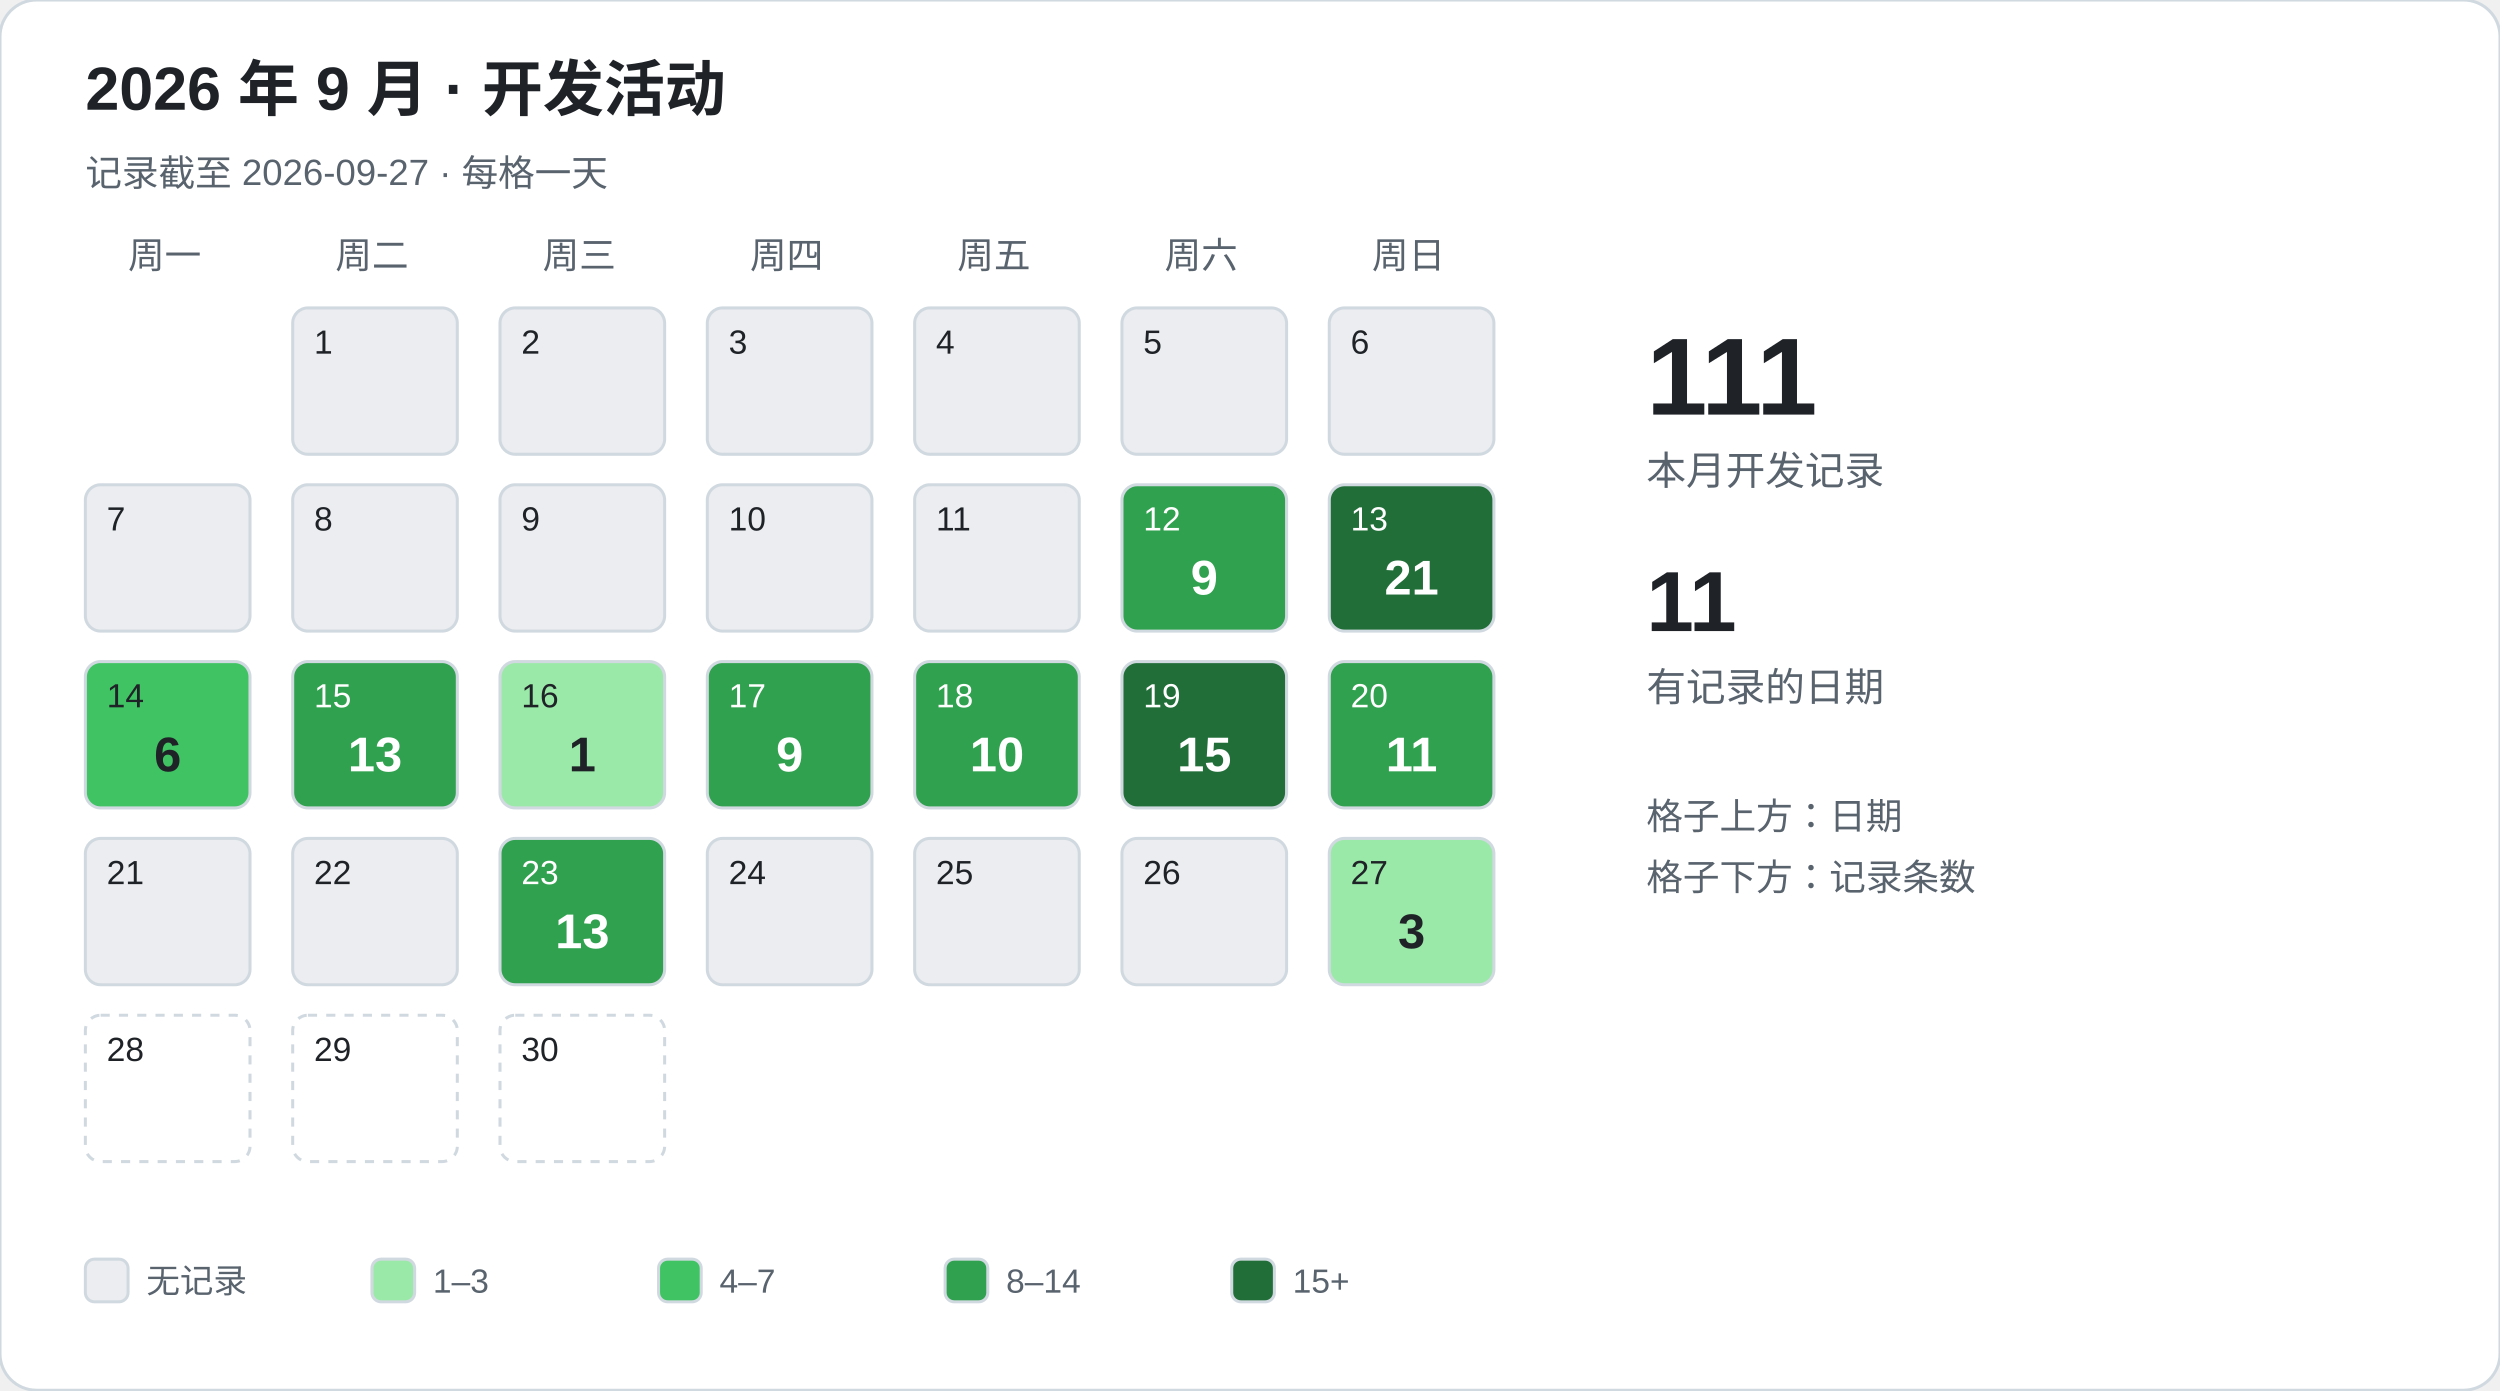
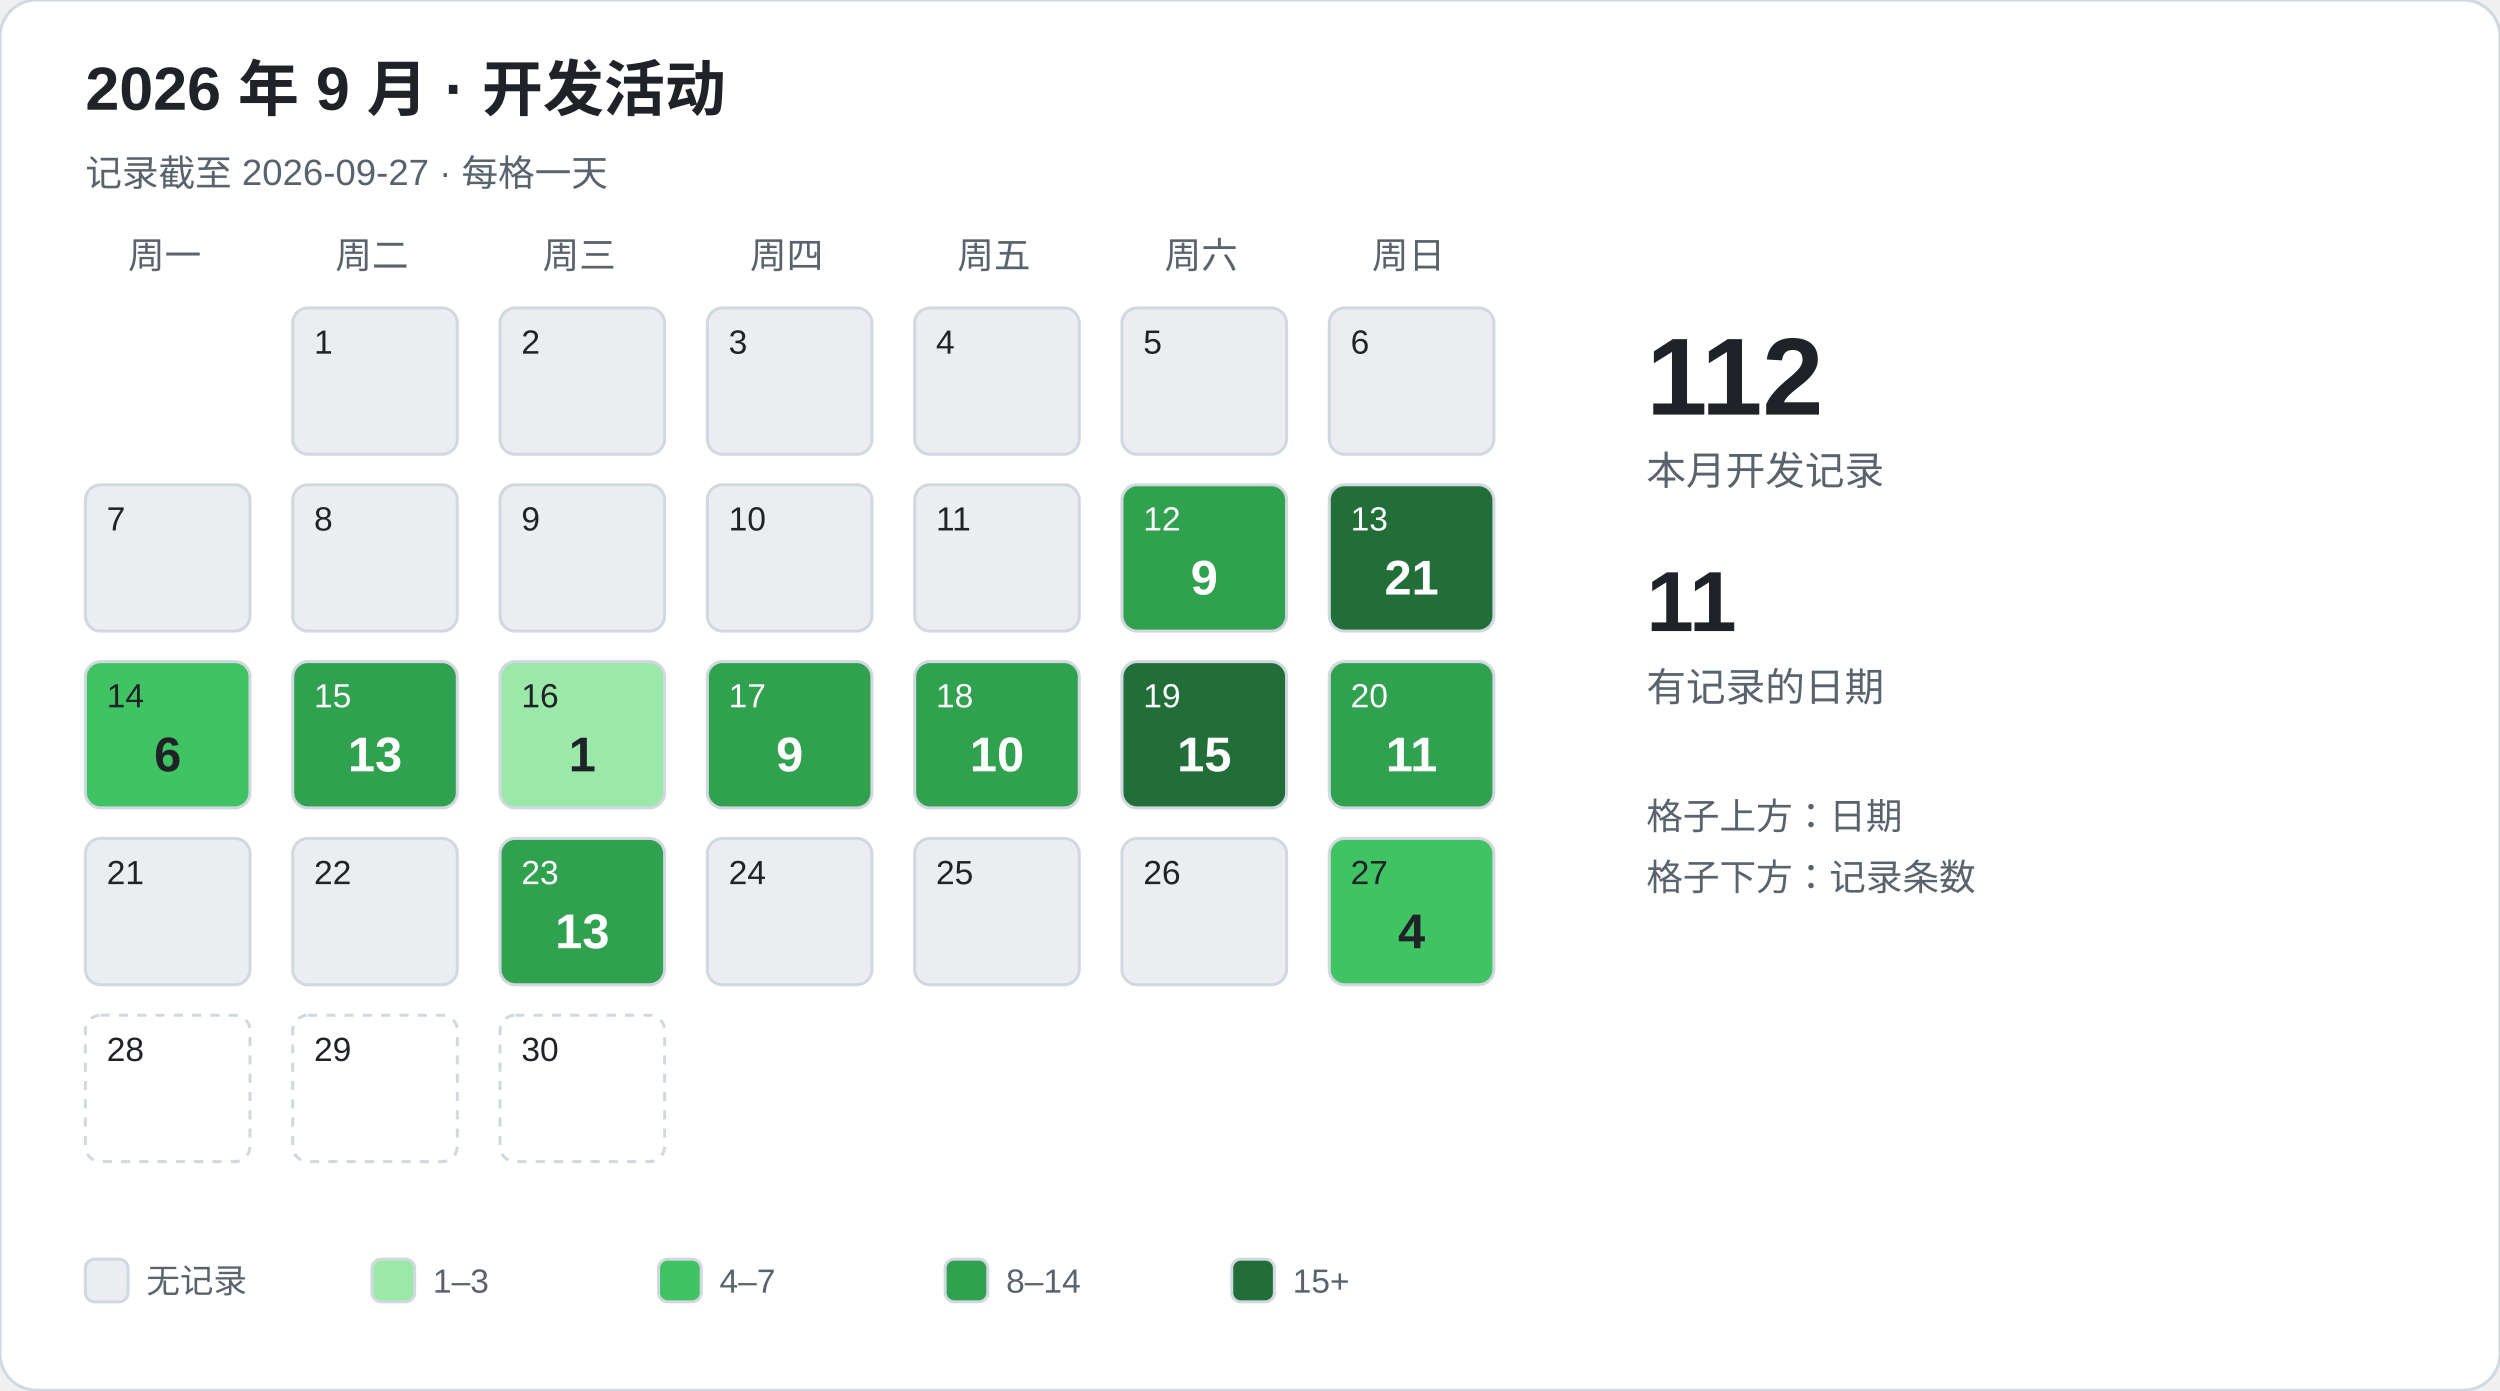
<svg xmlns="http://www.w3.org/2000/svg" width="820" height="456" viewBox="0 0 820 456" role="img" aria-labelledby="title desc">
  <rect width="100%" height="100%" rx="12" fill="#ffffff" stroke="#d1d9e0" />
  <g font-family="Arial, PingFang SC, Microsoft YaHei, sans-serif" fill="#1f2328">
    <text x="28" y="36" font-size="20" font-weight="600">2026 年 9 月 · 开发活动</text>
    <text x="28" y="61" font-size="12" fill="#59636e">记录截至 2026-09-27 · 每格一天</text>
    <text x="54" y="88" text-anchor="middle" font-size="12" fill="#59636e">周一</text>
    <text x="122" y="88" text-anchor="middle" font-size="12" fill="#59636e">周二</text>
    <text x="190" y="88" text-anchor="middle" font-size="12" fill="#59636e">周三</text>
    <text x="258" y="88" text-anchor="middle" font-size="12" fill="#59636e">周四</text>
    <text x="326" y="88" text-anchor="middle" font-size="12" fill="#59636e">周五</text>
    <text x="394" y="88" text-anchor="middle" font-size="12" fill="#59636e">周六</text>
    <text x="462" y="88" text-anchor="middle" font-size="12" fill="#59636e">周日</text>
    <g>
      <rect x="96" y="101" width="54" height="48" rx="5" fill="#ebedf0" stroke="#d1d9e0" />
      <text x="103" y="116" font-size="11" fill="#1f2328">1</text>
    </g>
    <g>
      <rect x="164" y="101" width="54" height="48" rx="5" fill="#ebedf0" stroke="#d1d9e0" />
      <text x="171" y="116" font-size="11" fill="#1f2328">2</text>
    </g>
    <g>
      <rect x="232" y="101" width="54" height="48" rx="5" fill="#ebedf0" stroke="#d1d9e0" />
      <text x="239" y="116" font-size="11" fill="#1f2328">3</text>
    </g>
    <g>
      <rect x="300" y="101" width="54" height="48" rx="5" fill="#ebedf0" stroke="#d1d9e0" />
      <text x="307" y="116" font-size="11" fill="#1f2328">4</text>
    </g>
    <g>
      <rect x="368" y="101" width="54" height="48" rx="5" fill="#ebedf0" stroke="#d1d9e0" />
      <text x="375" y="116" font-size="11" fill="#1f2328">5</text>
    </g>
    <g>
      <rect x="436" y="101" width="54" height="48" rx="5" fill="#ebedf0" stroke="#d1d9e0" />
      <text x="443" y="116" font-size="11" fill="#1f2328">6</text>
    </g>
    <g>
      <rect x="28" y="159" width="54" height="48" rx="5" fill="#ebedf0" stroke="#d1d9e0" />
      <text x="35" y="174" font-size="11" fill="#1f2328">7</text>
    </g>
    <g>
      <rect x="96" y="159" width="54" height="48" rx="5" fill="#ebedf0" stroke="#d1d9e0" />
      <text x="103" y="174" font-size="11" fill="#1f2328">8</text>
    </g>
    <g>
      <rect x="164" y="159" width="54" height="48" rx="5" fill="#ebedf0" stroke="#d1d9e0" />
      <text x="171" y="174" font-size="11" fill="#1f2328">9</text>
    </g>
    <g>
      <rect x="232" y="159" width="54" height="48" rx="5" fill="#ebedf0" stroke="#d1d9e0" />
      <text x="239" y="174" font-size="11" fill="#1f2328">10</text>
    </g>
    <g>
      <rect x="300" y="159" width="54" height="48" rx="5" fill="#ebedf0" stroke="#d1d9e0" />
      <text x="307" y="174" font-size="11" fill="#1f2328">11</text>
    </g>
    <g>
      <rect x="368" y="159" width="54" height="48" rx="5" fill="#30a14e" stroke="#d1d9e0" />
      <text x="375" y="174" font-size="11" fill="#ffffff">12</text>
      <text x="395" y="195" text-anchor="middle" font-size="16" font-weight="600" fill="#ffffff">9</text>
    </g>
    <g>
      <rect x="436" y="159" width="54" height="48" rx="5" fill="#216e39" stroke="#d1d9e0" />
      <text x="443" y="174" font-size="11" fill="#ffffff">13</text>
      <text x="463" y="195" text-anchor="middle" font-size="16" font-weight="600" fill="#ffffff">21</text>
    </g>
    <g>
      <rect x="28" y="217" width="54" height="48" rx="5" fill="#40c463" stroke="#d1d9e0" />
      <text x="35" y="232" font-size="11" fill="#1f2328">14</text>
      <text x="55" y="253" text-anchor="middle" font-size="16" font-weight="600" fill="#1f2328">6</text>
    </g>
    <g>
      <rect x="96" y="217" width="54" height="48" rx="5" fill="#30a14e" stroke="#d1d9e0" />
      <text x="103" y="232" font-size="11" fill="#ffffff">15</text>
      <text x="123" y="253" text-anchor="middle" font-size="16" font-weight="600" fill="#ffffff">13</text>
    </g>
    <g>
      <rect x="164" y="217" width="54" height="48" rx="5" fill="#9be9a8" stroke="#d1d9e0" />
      <text x="171" y="232" font-size="11" fill="#1f2328">16</text>
      <text x="191" y="253" text-anchor="middle" font-size="16" font-weight="600" fill="#1f2328">1</text>
    </g>
    <g>
      <rect x="232" y="217" width="54" height="48" rx="5" fill="#30a14e" stroke="#d1d9e0" />
      <text x="239" y="232" font-size="11" fill="#ffffff">17</text>
      <text x="259" y="253" text-anchor="middle" font-size="16" font-weight="600" fill="#ffffff">9</text>
    </g>
    <g>
      <rect x="300" y="217" width="54" height="48" rx="5" fill="#30a14e" stroke="#d1d9e0" />
      <text x="307" y="232" font-size="11" fill="#ffffff">18</text>
      <text x="327" y="253" text-anchor="middle" font-size="16" font-weight="600" fill="#ffffff">10</text>
    </g>
    <g>
      <rect x="368" y="217" width="54" height="48" rx="5" fill="#216e39" stroke="#d1d9e0" />
      <text x="375" y="232" font-size="11" fill="#ffffff">19</text>
      <text x="395" y="253" text-anchor="middle" font-size="16" font-weight="600" fill="#ffffff">15</text>
    </g>
    <g>
      <rect x="436" y="217" width="54" height="48" rx="5" fill="#30a14e" stroke="#d1d9e0" />
      <text x="443" y="232" font-size="11" fill="#ffffff">20</text>
      <text x="463" y="253" text-anchor="middle" font-size="16" font-weight="600" fill="#ffffff">11</text>
    </g>
    <g>
      <rect x="28" y="275" width="54" height="48" rx="5" fill="#ebedf0" stroke="#d1d9e0" />
      <text x="35" y="290" font-size="11" fill="#1f2328">21</text>
    </g>
    <g>
      <rect x="96" y="275" width="54" height="48" rx="5" fill="#ebedf0" stroke="#d1d9e0" />
      <text x="103" y="290" font-size="11" fill="#1f2328">22</text>
    </g>
    <g>
      <rect x="164" y="275" width="54" height="48" rx="5" fill="#30a14e" stroke="#d1d9e0" />
      <text x="171" y="290" font-size="11" fill="#ffffff">23</text>
      <text x="191" y="311" text-anchor="middle" font-size="16" font-weight="600" fill="#ffffff">13</text>
    </g>
    <g>
      <rect x="232" y="275" width="54" height="48" rx="5" fill="#ebedf0" stroke="#d1d9e0" />
      <text x="239" y="290" font-size="11" fill="#1f2328">24</text>
    </g>
    <g>
      <rect x="300" y="275" width="54" height="48" rx="5" fill="#ebedf0" stroke="#d1d9e0" />
      <text x="307" y="290" font-size="11" fill="#1f2328">25</text>
    </g>
    <g>
      <rect x="368" y="275" width="54" height="48" rx="5" fill="#ebedf0" stroke="#d1d9e0" />
      <text x="375" y="290" font-size="11" fill="#1f2328">26</text>
    </g>
    <g>
-       <rect x="436" y="275" width="54" height="48" rx="5" fill="#9be9a8" stroke="#d1d9e0" />
+       <rect x="436" y="275" width="54" height="48" rx="5" fill="#40c463" stroke="#d1d9e0" />
      <text x="443" y="290" font-size="11" fill="#1f2328">27</text>
-       <text x="463" y="311" text-anchor="middle" font-size="16" font-weight="600" fill="#1f2328">3</text>
+       <text x="463" y="311" text-anchor="middle" font-size="16" font-weight="600" fill="#1f2328">4</text>
    </g>
    <g>
      <rect x="28" y="333" width="54" height="48" rx="5" fill="#ffffff" stroke="#d1d9e0" stroke-dasharray="3 3" />
      <text x="35" y="348" font-size="11" fill="#1f2328">28</text>
    </g>
    <g>
      <rect x="96" y="333" width="54" height="48" rx="5" fill="#ffffff" stroke="#d1d9e0" stroke-dasharray="3 3" />
      <text x="103" y="348" font-size="11" fill="#1f2328">29</text>
    </g>
    <g>
      <rect x="164" y="333" width="54" height="48" rx="5" fill="#ffffff" stroke="#d1d9e0" stroke-dasharray="3 3" />
      <text x="171" y="348" font-size="11" fill="#1f2328">30</text>
    </g>
-     <text x="540" y="136" font-size="36" font-weight="600">111</text>
+     <text x="540" y="136" font-size="36" font-weight="600">112</text>
    <text x="540" y="159" font-size="13" fill="#59636e">本月开发记录</text>
    <text x="540" y="207" font-size="28" font-weight="600">11</text>
    <text x="540" y="230" font-size="13" fill="#59636e">有记录的日期</text>
    <text x="540" y="272" font-size="12" fill="#59636e">格子上方：日期</text>
    <text x="540" y="292" font-size="12" fill="#59636e">格子下方：记录条数</text>
    <rect x="28" y="413" width="14" height="14" rx="3" fill="#ebedf0" stroke="#d1d9e0" />
    <text x="48" y="424" font-size="11" fill="#59636e">无记录</text>
    <rect x="122" y="413" width="14" height="14" rx="3" fill="#9be9a8" stroke="#d1d9e0" />
    <text x="142" y="424" font-size="11" fill="#59636e">1–3</text>
    <rect x="216" y="413" width="14" height="14" rx="3" fill="#40c463" stroke="#d1d9e0" />
    <text x="236" y="424" font-size="11" fill="#59636e">4–7</text>
    <rect x="310" y="413" width="14" height="14" rx="3" fill="#30a14e" stroke="#d1d9e0" />
    <text x="330" y="424" font-size="11" fill="#59636e">8–14</text>
    <rect x="404" y="413" width="14" height="14" rx="3" fill="#216e39" stroke="#d1d9e0" />
    <text x="424" y="424" font-size="11" fill="#59636e">15+</text>
  </g>
</svg>
